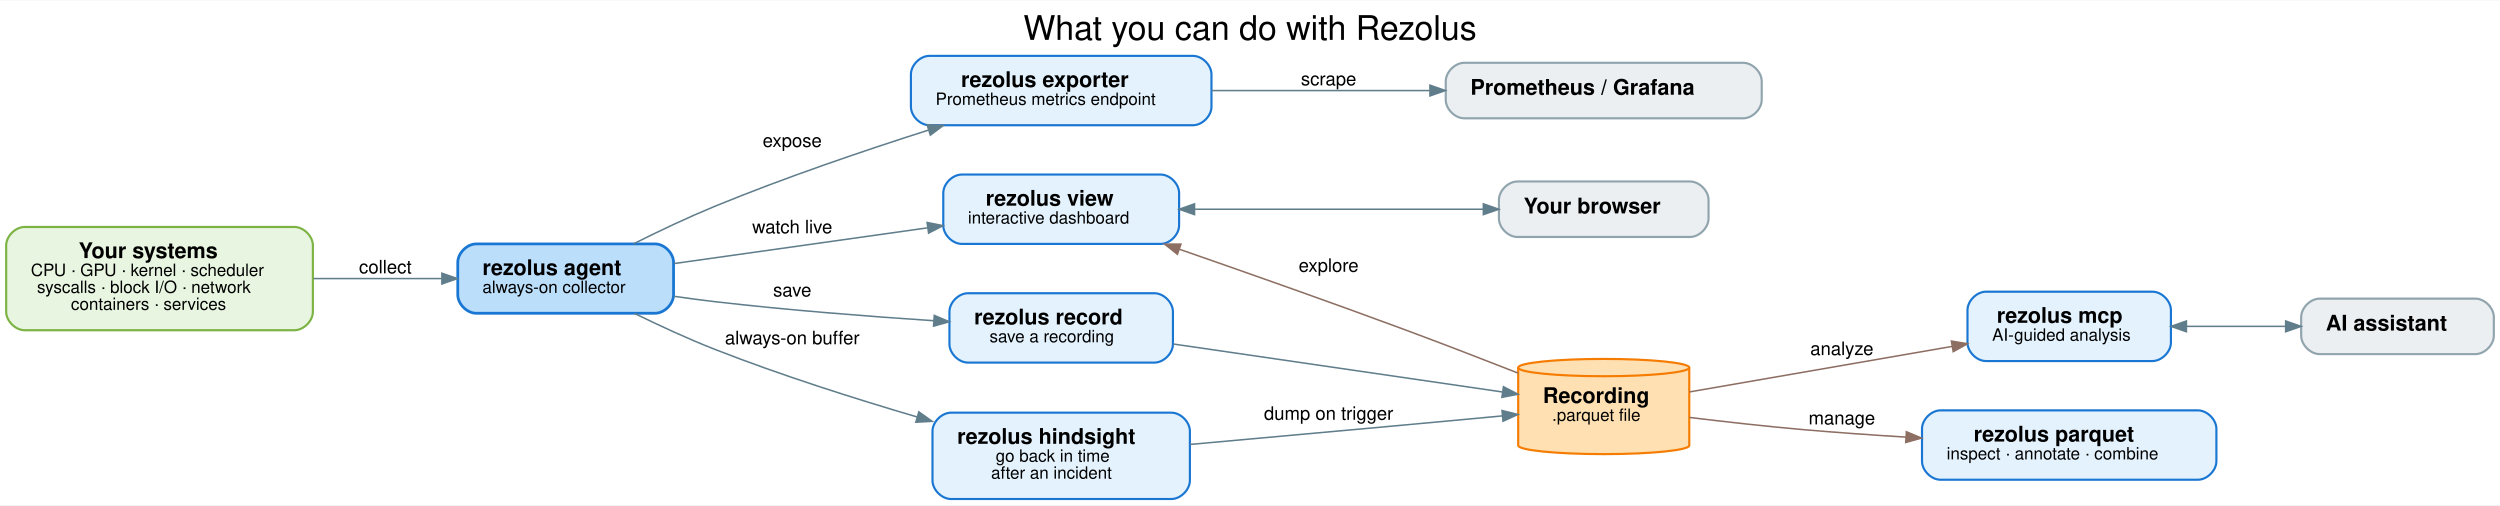
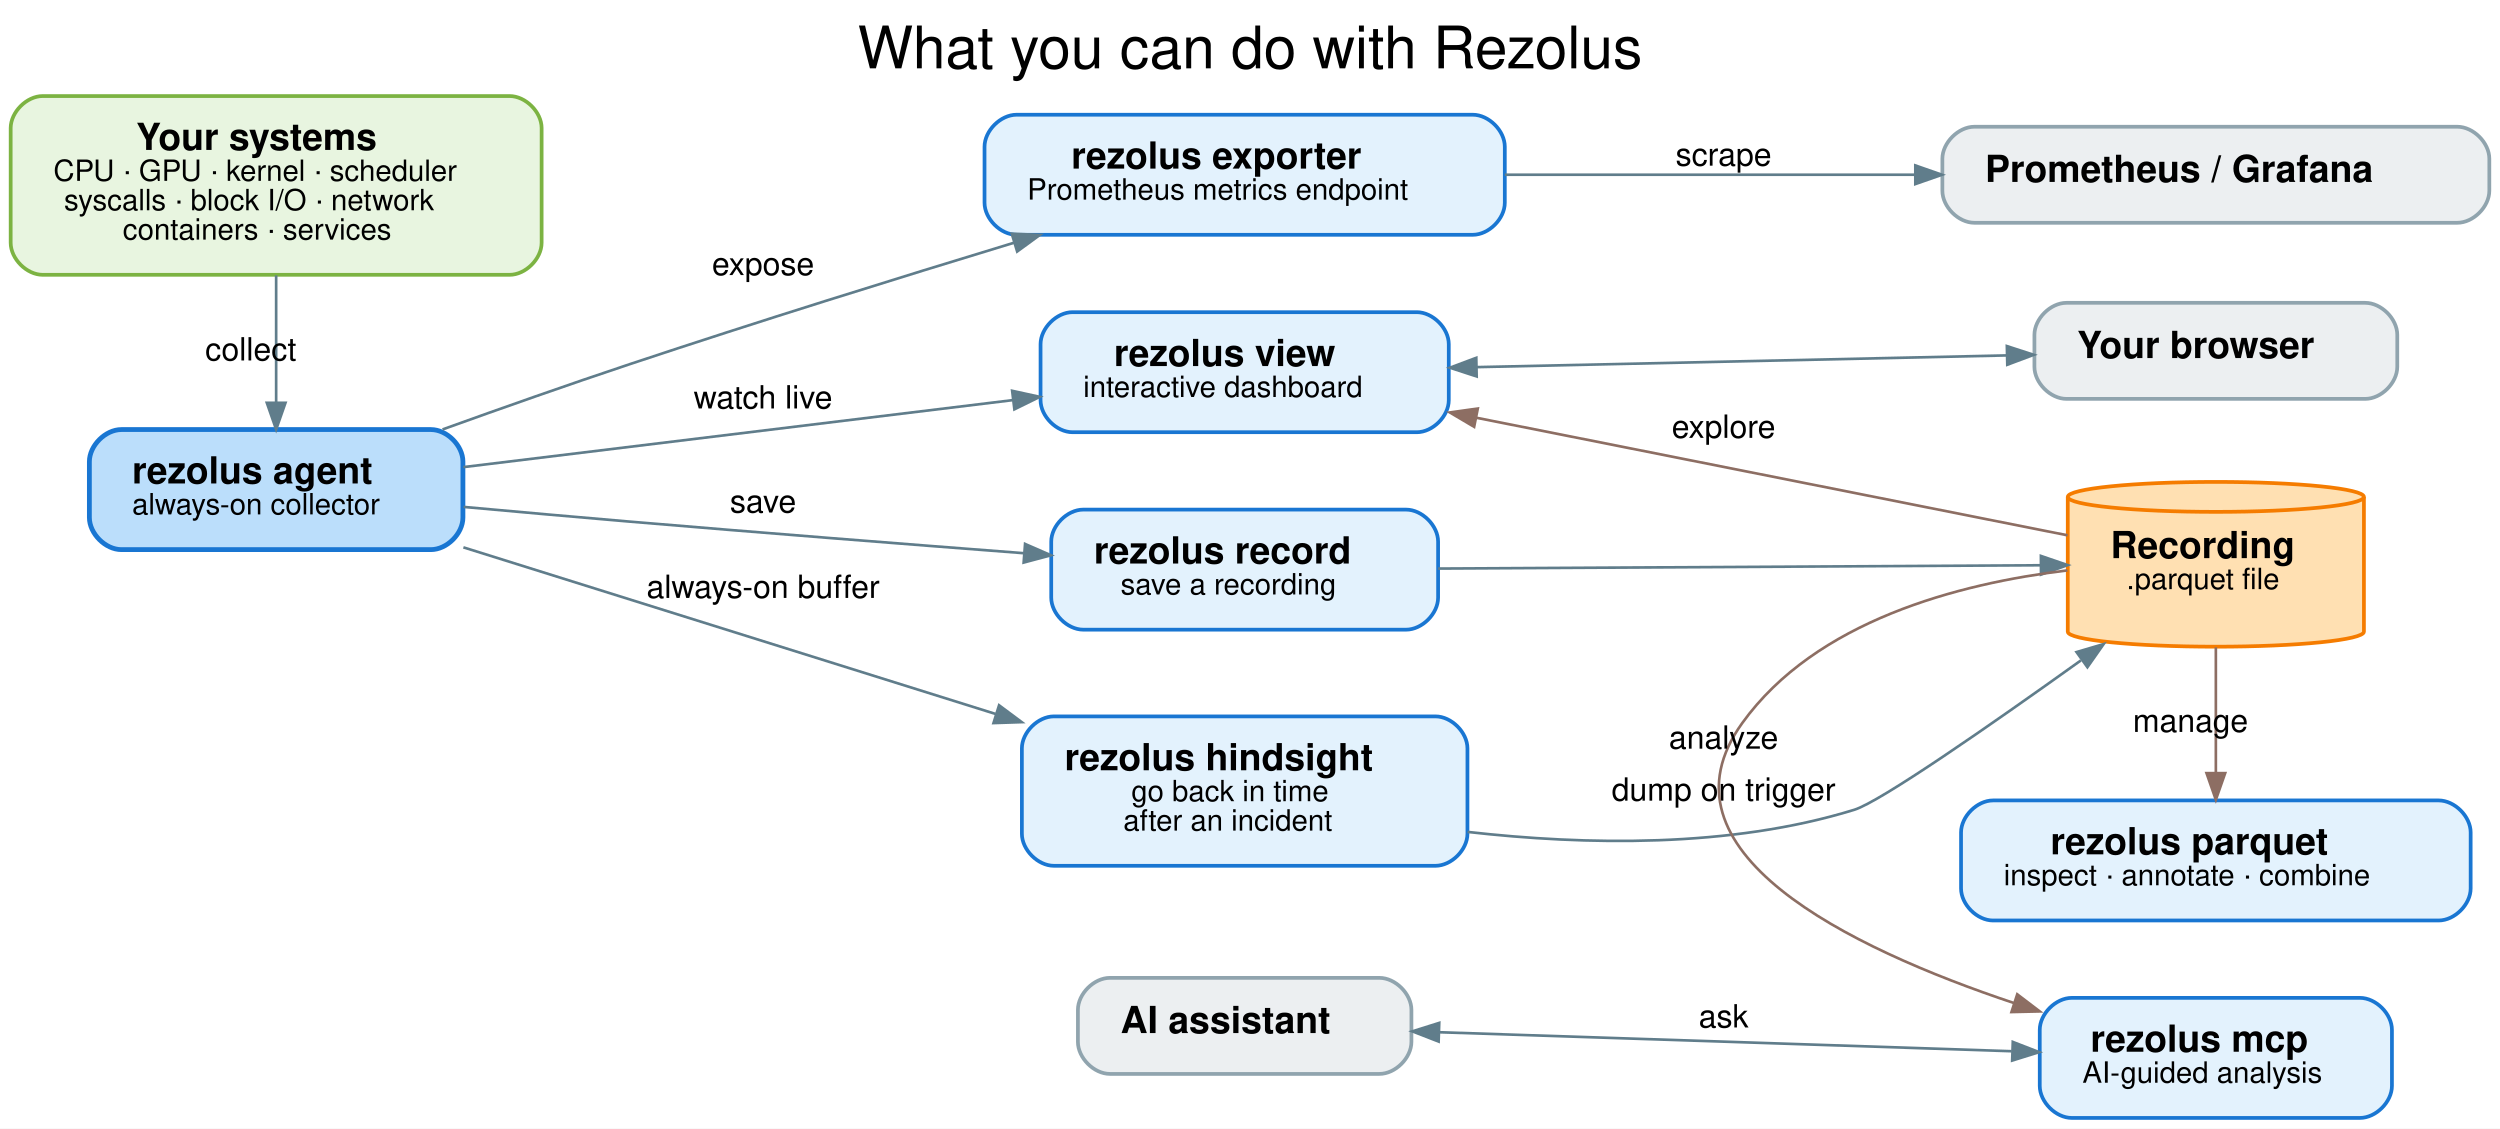
- <svg xmlns="http://www.w3.org/2000/svg" width="1622pt" height="328pt" viewBox="0.00 0.00 1622.00 327.50">
-   <g id="graph0" class="graph" transform="scale(1 1) rotate(0) translate(4 323.5)">
-     <polygon fill="white" stroke="transparent" points="-4,4 -4,-323.5 1618,-323.5 1618,4 -4,4" />
-     <text text-anchor="middle" x="807" y="-297.9" font-family="Helvetica,sans-Serif" font-size="22.00">What you can do with Rezolus</text>
+ <svg xmlns="http://www.w3.org/2000/svg" width="937pt" height="423pt" viewBox="0.00 0.00 937.00 423.00">
+   <g id="graph0" class="graph" transform="scale(1 1) rotate(0) translate(4 419)">
+     <polygon fill="white" stroke="transparent" points="-4,4 -4,-419 933,-419 933,4 -4,4" />
+     <text text-anchor="middle" x="464.5" y="-393.4" font-family="Helvetica,sans-Serif" font-size="22.00">What you can do with Rezolus</text>
    <g id="node1" class="node">
-       <path fill="#e8f5e0" stroke="#7cb342" stroke-width="1.4" d="M187,-176.5C187,-176.5 12,-176.5 12,-176.5 6,-176.5 0,-170.5 0,-164.5 0,-164.5 0,-121.5 0,-121.5 0,-115.5 6,-109.5 12,-109.5 12,-109.5 187,-109.5 187,-109.5 193,-109.5 199,-115.5 199,-121.5 199,-121.5 199,-164.5 199,-164.5 199,-170.5 193,-176.5 187,-176.5" />
-       <text text-anchor="start" x="47" y="-156.3" font-family="Helvetica,sans-Serif" font-weight="bold" font-size="14.00">Your systems</text>
-       <text text-anchor="start" x="16" y="-144.7" font-family="Helvetica,sans-Serif" font-size="11.00">CPU · GPU · kernel · scheduler</text>
-       <text text-anchor="start" x="20" y="-133.7" font-family="Helvetica,sans-Serif" font-size="11.00">syscalls · block I/O · network</text>
-       <text text-anchor="start" x="42" y="-122.7" font-family="Helvetica,sans-Serif" font-size="11.00">containers · services</text>
+       <path fill="#e8f5e0" stroke="#7cb342" stroke-width="1.4" d="M187,-383C187,-383 12,-383 12,-383 6,-383 0,-377 0,-371 0,-371 0,-328 0,-328 0,-322 6,-316 12,-316 12,-316 187,-316 187,-316 193,-316 199,-322 199,-328 199,-328 199,-371 199,-371 199,-377 193,-383 187,-383" />
+       <text text-anchor="start" x="47" y="-362.8" font-family="Helvetica,sans-Serif" font-weight="bold" font-size="14.00">Your systems</text>
+       <text text-anchor="start" x="16" y="-351.2" font-family="Helvetica,sans-Serif" font-size="11.00">CPU · GPU · kernel · scheduler</text>
+       <text text-anchor="start" x="20" y="-340.2" font-family="Helvetica,sans-Serif" font-size="11.00">syscalls · block I/O · network</text>
+       <text text-anchor="start" x="42" y="-329.2" font-family="Helvetica,sans-Serif" font-size="11.00">containers · services</text>
    </g>
    <g id="node2" class="node">
-       <path fill="#bbdefb" stroke="#1976d2" stroke-width="1.8" d="M421,-165.5C421,-165.5 305,-165.5 305,-165.5 299,-165.5 293,-159.5 293,-153.5 293,-153.5 293,-132.5 293,-132.5 293,-126.5 299,-120.5 305,-120.5 305,-120.5 421,-120.5 421,-120.5 427,-120.5 433,-126.5 433,-132.5 433,-132.5 433,-153.5 433,-153.5 433,-159.5 427,-165.5 421,-165.5" />
-       <text text-anchor="start" x="309" y="-145.3" font-family="Helvetica,sans-Serif" font-weight="bold" font-size="14.00">rezolus agent</text>
-       <text text-anchor="start" x="309" y="-133.7" font-family="Helvetica,sans-Serif" font-size="11.00">always-on collector</text>
+       <path fill="#bbdefb" stroke="#1976d2" stroke-width="1.8" d="M157.5,-258C157.5,-258 41.5,-258 41.5,-258 35.5,-258 29.5,-252 29.5,-246 29.5,-246 29.5,-225 29.5,-225 29.5,-219 35.5,-213 41.5,-213 41.5,-213 157.5,-213 157.5,-213 163.5,-213 169.5,-219 169.5,-225 169.5,-225 169.5,-246 169.5,-246 169.5,-252 163.5,-258 157.5,-258" />
+       <text text-anchor="start" x="45.5" y="-237.8" font-family="Helvetica,sans-Serif" font-weight="bold" font-size="14.00">rezolus agent</text>
+       <text text-anchor="start" x="45.5" y="-226.2" font-family="Helvetica,sans-Serif" font-size="11.00">always-on collector</text>
    </g>
    <g id="edge1" class="edge">
-       <path fill="none" stroke="#607d8b" d="M199.36,-143C226.81,-143 256.26,-143 282.46,-143" />
-       <polygon fill="#607d8b" stroke="#607d8b" points="282.7,-146.5 292.7,-143 282.7,-139.5 282.7,-146.5" />
-       <text text-anchor="middle" x="246" y="-146.4" font-family="Helvetica,sans-Serif" font-size="12.00">collect</text>
+       <path fill="none" stroke="#607d8b" d="M99.5,-315.78C99.5,-300.79 99.5,-283.2 99.5,-268.31" />
+       <polygon fill="#607d8b" stroke="#607d8b" points="103,-268.02 99.5,-258.02 96,-268.02 103,-268.02" />
+       <text text-anchor="middle" x="90" y="-283.9" font-family="Helvetica,sans-Serif" font-size="12.00">collect</text>
    </g>
    <g id="node3" class="node">
-       <path fill="#e3f2fd" stroke="#1976d2" stroke-width="1.4" d="M770,-287.5C770,-287.5 599,-287.5 599,-287.5 593,-287.5 587,-281.5 587,-275.5 587,-275.5 587,-254.5 587,-254.5 587,-248.5 593,-242.5 599,-242.5 599,-242.5 770,-242.5 770,-242.5 776,-242.5 782,-248.5 782,-254.5 782,-254.5 782,-275.5 782,-275.5 782,-281.5 776,-287.5 770,-287.5" />
-       <text text-anchor="start" x="619.5" y="-267.3" font-family="Helvetica,sans-Serif" font-weight="bold" font-size="14.00">rezolus exporter</text>
-       <text text-anchor="start" x="603" y="-255.7" font-family="Helvetica,sans-Serif" font-size="11.00">Prometheus metrics endpoint</text>
+       <path fill="#e3f2fd" stroke="#1976d2" stroke-width="1.4" d="M548,-376C548,-376 377,-376 377,-376 371,-376 365,-370 365,-364 365,-364 365,-343 365,-343 365,-337 371,-331 377,-331 377,-331 548,-331 548,-331 554,-331 560,-337 560,-343 560,-343 560,-364 560,-364 560,-370 554,-376 548,-376" />
+       <text text-anchor="start" x="397.5" y="-355.8" font-family="Helvetica,sans-Serif" font-weight="bold" font-size="14.00">rezolus exporter</text>
+       <text text-anchor="start" x="381" y="-344.2" font-family="Helvetica,sans-Serif" font-size="11.00">Prometheus metrics endpoint</text>
    </g>
    <g id="edge2" class="edge">
-       <path fill="none" stroke="#607d8b" d="M406.94,-165.52C423.32,-173.72 442.32,-182.74 460,-190 504.96,-208.46 556.3,-225.93 598.43,-239.36" />
-       <polygon fill="#607d8b" stroke="#607d8b" points="597.51,-242.74 608.1,-242.42 599.62,-236.06 597.51,-242.74" />
-       <text text-anchor="middle" x="510" y="-228.4" font-family="Helvetica,sans-Serif" font-size="12.00">expose</text>
+       <path fill="none" stroke="#607d8b" d="M161.86,-258.05C183.9,-265.99 209,-274.84 232,-282.5 279.45,-298.31 332.81,-314.89 376.13,-328.05" />
+       <polygon fill="#607d8b" stroke="#607d8b" points="375.2,-331.42 385.78,-330.97 377.23,-324.72 375.2,-331.42" />
+       <text text-anchor="middle" x="282" y="-315.9" font-family="Helvetica,sans-Serif" font-size="12.00">expose</text>
    </g>
    <g id="node4" class="node">
-       <path fill="#e3f2fd" stroke="#1976d2" stroke-width="1.4" d="M749,-210.5C749,-210.5 620,-210.5 620,-210.5 614,-210.5 608,-204.5 608,-198.5 608,-198.5 608,-177.5 608,-177.5 608,-171.5 614,-165.5 620,-165.5 620,-165.5 749,-165.5 749,-165.5 755,-165.5 761,-171.5 761,-177.5 761,-177.5 761,-198.5 761,-198.5 761,-204.5 755,-210.5 749,-210.5" />
-       <text text-anchor="start" x="635.5" y="-190.3" font-family="Helvetica,sans-Serif" font-weight="bold" font-size="14.00">rezolus view</text>
-       <text text-anchor="start" x="624" y="-178.7" font-family="Helvetica,sans-Serif" font-size="11.00">interactive dashboard</text>
+       <path fill="#e3f2fd" stroke="#1976d2" stroke-width="1.4" d="M527,-302C527,-302 398,-302 398,-302 392,-302 386,-296 386,-290 386,-290 386,-269 386,-269 386,-263 392,-257 398,-257 398,-257 527,-257 527,-257 533,-257 539,-263 539,-269 539,-269 539,-290 539,-290 539,-296 533,-302 527,-302" />
+       <text text-anchor="start" x="413.5" y="-281.8" font-family="Helvetica,sans-Serif" font-weight="bold" font-size="14.00">rezolus view</text>
+       <text text-anchor="start" x="402" y="-270.2" font-family="Helvetica,sans-Serif" font-size="11.00">interactive dashboard</text>
    </g>
    <g id="edge3" class="edge">
-       <path fill="none" stroke="#607d8b" d="M433.33,-152.76C481.59,-159.56 546.27,-168.67 597.77,-175.93" />
-       <polygon fill="#607d8b" stroke="#607d8b" points="597.5,-179.42 607.89,-177.35 598.47,-172.49 597.5,-179.42" />
-       <text text-anchor="middle" x="510" y="-172.4" font-family="Helvetica,sans-Serif" font-size="12.00">watch live</text>
+       <path fill="none" stroke="#607d8b" d="M169.68,-243.93C228.25,-251.07 312.47,-261.34 375.39,-269.01" />
+       <polygon fill="#607d8b" stroke="#607d8b" points="375.35,-272.53 385.7,-270.26 376.19,-265.58 375.35,-272.53" />
+       <text text-anchor="middle" x="282" y="-265.9" font-family="Helvetica,sans-Serif" font-size="12.00">watch live</text>
    </g>
    <g id="node5" class="node">
-       <path fill="#e3f2fd" stroke="#1976d2" stroke-width="1.4" d="M745,-133.5C745,-133.5 624,-133.5 624,-133.5 618,-133.5 612,-127.5 612,-121.5 612,-121.5 612,-100.5 612,-100.5 612,-94.5 618,-88.5 624,-88.5 624,-88.5 745,-88.5 745,-88.5 751,-88.5 757,-94.5 757,-100.5 757,-100.5 757,-121.5 757,-121.5 757,-127.5 751,-133.5 745,-133.5" />
-       <text text-anchor="start" x="628" y="-113.3" font-family="Helvetica,sans-Serif" font-weight="bold" font-size="14.00">rezolus record</text>
-       <text text-anchor="start" x="638" y="-101.7" font-family="Helvetica,sans-Serif" font-size="11.00">save a recording</text>
+       <path fill="#e3f2fd" stroke="#1976d2" stroke-width="1.4" d="M523,-228C523,-228 402,-228 402,-228 396,-228 390,-222 390,-216 390,-216 390,-195 390,-195 390,-189 396,-183 402,-183 402,-183 523,-183 523,-183 529,-183 535,-189 535,-195 535,-195 535,-216 535,-216 535,-222 529,-228 523,-228" />
+       <text text-anchor="start" x="406" y="-207.8" font-family="Helvetica,sans-Serif" font-weight="bold" font-size="14.00">rezolus record</text>
+       <text text-anchor="start" x="416" y="-196.2" font-family="Helvetica,sans-Serif" font-size="11.00">save a recording</text>
    </g>
    <g id="edge4" class="edge">
-       <path fill="none" stroke="#607d8b" d="M433.13,-131.53C442.15,-130.23 451.29,-129.01 460,-128 506.88,-122.56 559.5,-118.46 601.9,-115.65" />
-       <polygon fill="#607d8b" stroke="#607d8b" points="602.15,-119.14 611.9,-115 601.69,-112.16 602.15,-119.14" />
-       <text text-anchor="middle" x="510" y="-131.4" font-family="Helvetica,sans-Serif" font-size="12.00">save</text>
+       <path fill="none" stroke="#607d8b" d="M169.76,-229.01C189.83,-227.18 211.78,-225.22 232,-223.5 281.04,-219.34 336.02,-215.02 379.86,-211.65" />
+       <polygon fill="#607d8b" stroke="#607d8b" points="380.19,-215.13 389.9,-210.88 379.66,-208.15 380.19,-215.13" />
+       <text text-anchor="middle" x="282" y="-226.9" font-family="Helvetica,sans-Serif" font-size="12.00">save</text>
    </g>
    <g id="node6" class="node">
-       <path fill="#e3f2fd" stroke="#1976d2" stroke-width="1.4" d="M756,-56C756,-56 613,-56 613,-56 607,-56 601,-50 601,-44 601,-44 601,-12 601,-12 601,-6 607,0 613,0 613,0 756,0 756,0 762,0 768,-6 768,-12 768,-12 768,-44 768,-44 768,-50 762,-56 756,-56" />
-       <text text-anchor="start" x="617" y="-35.8" font-family="Helvetica,sans-Serif" font-weight="bold" font-size="14.00">rezolus hindsight</text>
-       <text text-anchor="start" x="642" y="-24.2" font-family="Helvetica,sans-Serif" font-size="11.00">go back in time</text>
-       <text text-anchor="start" x="639" y="-13.2" font-family="Helvetica,sans-Serif" font-size="11.00">after an incident</text>
+       <path fill="#e3f2fd" stroke="#1976d2" stroke-width="1.4" d="M534,-150.5C534,-150.5 391,-150.5 391,-150.5 385,-150.5 379,-144.5 379,-138.5 379,-138.5 379,-106.5 379,-106.5 379,-100.5 385,-94.5 391,-94.5 391,-94.5 534,-94.5 534,-94.5 540,-94.5 546,-100.5 546,-106.5 546,-106.5 546,-138.5 546,-138.5 546,-144.5 540,-150.5 534,-150.5" />
+       <text text-anchor="start" x="395" y="-130.3" font-family="Helvetica,sans-Serif" font-weight="bold" font-size="14.00">rezolus hindsight</text>
+       <text text-anchor="start" x="420" y="-118.7" font-family="Helvetica,sans-Serif" font-size="11.00">go back in time</text>
+       <text text-anchor="start" x="417" y="-107.7" font-family="Helvetica,sans-Serif" font-size="11.00">after an incident</text>
    </g>
    <g id="edge5" class="edge">
-       <path fill="none" stroke="#607d8b" d="M407.85,-120.31C424.01,-112.4 442.62,-103.8 460,-97 502.36,-80.42 550.44,-65.13 591.13,-53.19" />
-       <polygon fill="#607d8b" stroke="#607d8b" points="592.14,-56.54 600.77,-50.38 590.19,-49.82 592.14,-56.54" />
-       <text text-anchor="middle" x="510" y="-100.4" font-family="Helvetica,sans-Serif" font-size="12.00">always-on buffer</text>
+       <path fill="none" stroke="#607d8b" d="M169.68,-213.85C226.33,-196.11 306.98,-170.87 369.14,-151.41" />
+       <polygon fill="#607d8b" stroke="#607d8b" points="370.45,-154.67 378.95,-148.34 368.36,-147.99 370.45,-154.67" />
+       <text text-anchor="middle" x="282" y="-194.9" font-family="Helvetica,sans-Serif" font-size="12.00">always-on buffer</text>
    </g>
    <g id="node10" class="node">
-       <path fill="#eceff1" stroke="#90a4ae" stroke-width="1.4" d="M1127,-283C1127,-283 946,-283 946,-283 940,-283 934,-277 934,-271 934,-271 934,-259 934,-259 934,-253 940,-247 946,-247 946,-247 1127,-247 1127,-247 1133,-247 1139,-253 1139,-259 1139,-259 1139,-271 1139,-271 1139,-277 1133,-283 1127,-283" />
-       <text text-anchor="start" x="950" y="-262.3" font-family="Helvetica,sans-Serif" font-weight="bold" font-size="14.00">Prometheus / Grafana</text>
+       <path fill="#eceff1" stroke="#90a4ae" stroke-width="1.4" d="M917,-371.5C917,-371.5 736,-371.5 736,-371.5 730,-371.5 724,-365.5 724,-359.5 724,-359.5 724,-347.5 724,-347.5 724,-341.5 730,-335.5 736,-335.5 736,-335.5 917,-335.5 917,-335.5 923,-335.5 929,-341.5 929,-347.5 929,-347.5 929,-359.5 929,-359.5 929,-365.5 923,-371.5 917,-371.5" />
+       <text text-anchor="start" x="740" y="-350.8" font-family="Helvetica,sans-Serif" font-weight="bold" font-size="14.00">Prometheus / Grafana</text>
    </g>
    <g id="edge6" class="edge">
-       <path fill="none" stroke="#607d8b" d="M782.07,-265C825.9,-265 878,-265 923.54,-265" />
-       <polygon fill="#607d8b" stroke="#607d8b" points="923.75,-268.5 933.75,-265 923.75,-261.5 923.75,-268.5" />
-       <text text-anchor="middle" x="858" y="-268.4" font-family="Helvetica,sans-Serif" font-size="12.00">scrape</text>
+       <path fill="none" stroke="#607d8b" d="M560.03,-353.5C607.36,-353.5 664.61,-353.5 713.81,-353.5" />
+       <polygon fill="#607d8b" stroke="#607d8b" points="713.86,-357 723.86,-353.5 713.86,-350 713.86,-357" />
+       <text text-anchor="middle" x="642" y="-356.9" font-family="Helvetica,sans-Serif" font-size="12.00">scrape</text>
    </g>
    <g id="node11" class="node">
-       <path fill="#eceff1" stroke="#90a4ae" stroke-width="1.4" d="M1092.5,-206C1092.5,-206 980.5,-206 980.5,-206 974.5,-206 968.5,-200 968.5,-194 968.5,-194 968.5,-182 968.5,-182 968.5,-176 974.5,-170 980.5,-170 980.5,-170 1092.5,-170 1092.5,-170 1098.5,-170 1104.5,-176 1104.5,-182 1104.5,-182 1104.5,-194 1104.5,-194 1104.5,-200 1098.5,-206 1092.5,-206" />
-       <text text-anchor="start" x="984.5" y="-185.3" font-family="Helvetica,sans-Serif" font-weight="bold" font-size="14.00">Your browser</text>
+       <path fill="#eceff1" stroke="#90a4ae" stroke-width="1.4" d="M882.5,-305.5C882.5,-305.5 770.5,-305.5 770.5,-305.5 764.5,-305.5 758.5,-299.5 758.5,-293.5 758.5,-293.5 758.5,-281.5 758.5,-281.5 758.5,-275.5 764.5,-269.5 770.5,-269.5 770.5,-269.5 882.5,-269.5 882.5,-269.5 888.5,-269.5 894.5,-275.5 894.5,-281.5 894.5,-281.5 894.5,-293.5 894.5,-293.5 894.5,-299.5 888.5,-305.5 882.5,-305.5" />
+       <text text-anchor="start" x="774.5" y="-284.8" font-family="Helvetica,sans-Serif" font-weight="bold" font-size="14.00">Your browser</text>
    </g>
    <g id="edge12" class="edge">
-       <path fill="none" stroke="#607d8b" d="M771.35,-188C828.52,-188 903.01,-188 958.3,-188" />
-       <polygon fill="#607d8b" stroke="#607d8b" points="771.01,-184.5 761.01,-188 771.01,-191.5 771.01,-184.5" />
-       <polygon fill="#607d8b" stroke="#607d8b" points="958.4,-191.5 968.4,-188 958.4,-184.5 958.4,-191.5" />
+       <path fill="none" stroke="#607d8b" d="M549.45,-281.4C609.73,-282.73 689.65,-284.5 747.98,-285.79" />
+       <polygon fill="#607d8b" stroke="#607d8b" points="549.46,-277.9 539.39,-281.18 549.31,-284.9 549.46,-277.9" />
+       <polygon fill="#607d8b" stroke="#607d8b" points="748.17,-289.29 758.25,-286.01 748.33,-282.29 748.17,-289.29" />
    </g>
    <g id="node9" class="node">
-       <path fill="#ffe0b2" stroke="#f57c00" stroke-width="1.4" d="M1092,-85.26C1092,-88.36 1067.12,-90.88 1036.5,-90.88 1005.88,-90.88 981,-88.36 981,-85.26 981,-85.26 981,-34.74 981,-34.74 981,-31.64 1005.88,-29.12 1036.5,-29.12 1067.12,-29.12 1092,-31.64 1092,-34.74 1092,-34.74 1092,-85.26 1092,-85.26" />
-       <path fill="none" stroke="#f57c00" stroke-width="1.4" d="M1092,-85.26C1092,-82.16 1067.12,-79.65 1036.5,-79.65 1005.88,-79.65 981,-82.16 981,-85.26" />
-       <text text-anchor="start" x="997" y="-62.3" font-family="Helvetica,sans-Serif" font-weight="bold" font-size="14.00">Recording</text>
-       <text text-anchor="start" x="1003" y="-50.7" font-family="Helvetica,sans-Serif" font-size="11.00">.parquet file</text>
+       <path fill="#ffe0b2" stroke="#f57c00" stroke-width="1.4" d="M882,-232.76C882,-235.86 857.12,-238.38 826.5,-238.38 795.88,-238.38 771,-235.86 771,-232.76 771,-232.76 771,-182.24 771,-182.24 771,-179.14 795.88,-176.62 826.5,-176.62 857.12,-176.62 882,-179.14 882,-182.24 882,-182.24 882,-232.76 882,-232.76" />
+       <path fill="none" stroke="#f57c00" stroke-width="1.4" d="M882,-232.76C882,-229.66 857.12,-227.15 826.5,-227.15 795.88,-227.15 771,-229.66 771,-232.76" />
+       <text text-anchor="start" x="787" y="-209.8" font-family="Helvetica,sans-Serif" font-weight="bold" font-size="14.00">Recording</text>
+       <text text-anchor="start" x="793" y="-198.2" font-family="Helvetica,sans-Serif" font-size="11.00">.parquet file</text>
    </g>
    <g id="edge7" class="edge">
-       <path fill="none" stroke="#607d8b" d="M757.17,-100.56C819.84,-91.42 910.06,-78.28 970.63,-69.45" />
-       <polygon fill="#607d8b" stroke="#607d8b" points="971.44,-72.87 980.83,-67.97 970.43,-65.94 971.44,-72.87" />
+       <path fill="none" stroke="#607d8b" d="M535.02,-205.9C600.7,-206.26 697.19,-206.79 760.66,-207.14" />
+       <polygon fill="#607d8b" stroke="#607d8b" points="760.93,-210.64 770.95,-207.2 760.97,-203.64 760.93,-210.64" />
    </g>
    <g id="edge8" class="edge">
-       <path fill="none" stroke="#607d8b" d="M768.08,-35.4C809.74,-39.14 861.05,-43.78 907,-48 927.71,-49.9 950.29,-52 970.67,-53.91" />
-       <polygon fill="#607d8b" stroke="#607d8b" points="970.51,-57.41 980.79,-54.85 971.16,-50.44 970.51,-57.41" />
-       <text text-anchor="middle" x="858" y="-51.4" font-family="Helvetica,sans-Serif" font-size="12.00">dump on trigger</text>
+       <path fill="none" stroke="#607d8b" d="M546.04,-107.2C590.01,-102.2 644.47,-101.11 691,-115.5 700.69,-118.5 741.7,-146.98 775.92,-171.48" />
+       <polygon fill="#607d8b" stroke="#607d8b" points="774.28,-174.61 784.45,-177.6 778.36,-168.92 774.28,-174.61" />
+       <text text-anchor="middle" x="642" y="-118.9" font-family="Helvetica,sans-Serif" font-size="12.00">dump on trigger</text>
    </g>
    <g id="node7" class="node">
-       <path fill="#e3f2fd" stroke="#1976d2" stroke-width="1.4" d="M1392.5,-134.5C1392.5,-134.5 1284.5,-134.5 1284.5,-134.5 1278.5,-134.5 1272.5,-128.5 1272.5,-122.5 1272.5,-122.5 1272.5,-101.5 1272.5,-101.5 1272.5,-95.5 1278.5,-89.5 1284.5,-89.5 1284.5,-89.5 1392.5,-89.5 1392.5,-89.5 1398.5,-89.5 1404.5,-95.5 1404.5,-101.5 1404.5,-101.5 1404.5,-122.5 1404.5,-122.5 1404.5,-128.5 1398.5,-134.5 1392.5,-134.5" />
-       <text text-anchor="start" x="1291.5" y="-114.3" font-family="Helvetica,sans-Serif" font-weight="bold" font-size="14.00">rezolus mcp</text>
-       <text text-anchor="start" x="1288.5" y="-102.7" font-family="Helvetica,sans-Serif" font-size="11.00">AI-guided analysis</text>
+       <path fill="#e3f2fd" stroke="#1976d2" stroke-width="1.4" d="M880.5,-45C880.5,-45 772.5,-45 772.5,-45 766.5,-45 760.5,-39 760.5,-33 760.5,-33 760.5,-12 760.5,-12 760.5,-6 766.5,0 772.5,0 772.5,0 880.5,0 880.5,0 886.5,0 892.5,-6 892.5,-12 892.5,-12 892.5,-33 892.5,-33 892.5,-39 886.5,-45 880.5,-45" />
+       <text text-anchor="start" x="779.5" y="-24.8" font-family="Helvetica,sans-Serif" font-weight="bold" font-size="14.00">rezolus mcp</text>
+       <text text-anchor="start" x="776.5" y="-13.2" font-family="Helvetica,sans-Serif" font-size="11.00">AI-guided analysis</text>
+     </g>
+     <g id="node8" class="node">
+       <path fill="#e3f2fd" stroke="#1976d2" stroke-width="1.4" d="M910,-119C910,-119 743,-119 743,-119 737,-119 731,-113 731,-107 731,-107 731,-86 731,-86 731,-80 737,-74 743,-74 743,-74 910,-74 910,-74 916,-74 922,-80 922,-86 922,-86 922,-107 922,-107 922,-113 916,-119 910,-119" />
+       <text text-anchor="start" x="764.5" y="-98.8" font-family="Helvetica,sans-Serif" font-weight="bold" font-size="14.00">rezolus parquet</text>
+       <text text-anchor="start" x="747" y="-87.2" font-family="Helvetica,sans-Serif" font-size="11.00">inspect · annotate · combine</text>
+     </g>
+     <g id="edge9" class="edge">
+       <path fill="none" stroke="#8d6e63" d="M770.91,-218.36C712.18,-230.04 617.98,-248.77 549.32,-262.43" />
+       <polygon fill="#8d6e63" stroke="#8d6e63" points="548.51,-259.02 539.39,-264.41 549.88,-265.89 548.51,-259.02" />
+       <text text-anchor="middle" x="642" y="-254.9" font-family="Helvetica,sans-Serif" font-size="12.00">explore</text>
+     </g>
+     <g id="edge10" class="edge">
+       <path fill="none" stroke="#8d6e63" d="M770.85,-205.22C729.81,-200.26 676.52,-186.25 649,-148 614.56,-100.14 688.27,-63.95 750.94,-43.02" />
+       <polygon fill="#8d6e63" stroke="#8d6e63" points="752.06,-46.34 760.49,-39.92 749.9,-39.68 752.06,-46.34" />
+       <text text-anchor="middle" x="642" y="-138.4" font-family="Helvetica,sans-Serif" font-size="12.00">analyze</text>
+     </g>
+     <g id="edge11" class="edge">
+       <path fill="none" stroke="#8d6e63" d="M826.5,-176.38C826.5,-161.77 826.5,-144.35 826.5,-129.5" />
+       <polygon fill="#8d6e63" stroke="#8d6e63" points="830,-129.23 826.5,-119.23 823,-129.23 830,-129.23" />
+       <text text-anchor="middle" x="817" y="-144.68" font-family="Helvetica,sans-Serif" font-size="12.00">manage</text>
    </g>
    <g id="node12" class="node">
-       <path fill="#eceff1" stroke="#90a4ae" stroke-width="1.4" d="M1602,-130C1602,-130 1501,-130 1501,-130 1495,-130 1489,-124 1489,-118 1489,-118 1489,-106 1489,-106 1489,-100 1495,-94 1501,-94 1501,-94 1602,-94 1602,-94 1608,-94 1614,-100 1614,-106 1614,-106 1614,-118 1614,-118 1614,-124 1608,-130 1602,-130" />
-       <text text-anchor="start" x="1505" y="-109.3" font-family="Helvetica,sans-Serif" font-weight="bold" font-size="14.00">AI assistant</text>
+       <path fill="#eceff1" stroke="#90a4ae" stroke-width="1.4" d="M513,-52.5C513,-52.5 412,-52.5 412,-52.5 406,-52.5 400,-46.5 400,-40.5 400,-40.5 400,-28.5 400,-28.5 400,-22.5 406,-16.5 412,-16.5 412,-16.5 513,-16.5 513,-16.5 519,-16.5 525,-22.5 525,-28.5 525,-28.5 525,-40.5 525,-40.5 525,-46.5 519,-52.5 513,-52.5" />
+       <text text-anchor="start" x="416" y="-31.8" font-family="Helvetica,sans-Serif" font-weight="bold" font-size="14.00">AI assistant</text>
    </g>
    <g id="edge13" class="edge">
-       <path fill="none" stroke="#607d8b" d="M1414.79,-112C1435.58,-112 1458.08,-112 1478.68,-112" />
-       <polygon fill="#607d8b" stroke="#607d8b" points="1414.53,-108.5 1404.53,-112 1414.53,-115.5 1414.53,-108.5" />
-       <polygon fill="#607d8b" stroke="#607d8b" points="1478.93,-115.5 1488.93,-112 1478.93,-108.5 1478.93,-115.5" />
-     </g>
-     <g id="node8" class="node">
-       <path fill="#e3f2fd" stroke="#1976d2" stroke-width="1.4" d="M1422,-57.5C1422,-57.5 1255,-57.5 1255,-57.5 1249,-57.5 1243,-51.5 1243,-45.5 1243,-45.5 1243,-24.5 1243,-24.5 1243,-18.5 1249,-12.5 1255,-12.5 1255,-12.5 1422,-12.5 1422,-12.5 1428,-12.5 1434,-18.5 1434,-24.5 1434,-24.5 1434,-45.5 1434,-45.5 1434,-51.5 1428,-57.5 1422,-57.5" />
-       <text text-anchor="start" x="1276.5" y="-37.3" font-family="Helvetica,sans-Serif" font-weight="bold" font-size="14.00">rezolus parquet</text>
-       <text text-anchor="start" x="1259" y="-25.7" font-family="Helvetica,sans-Serif" font-size="11.00">inspect · annotate · combine</text>
-     </g>
-     <g id="edge9" class="edge">
-       <path fill="none" stroke="#8d6e63" d="M980.94,-81.68C958.15,-90.62 931.36,-100.98 907,-110 858.66,-127.91 804.04,-147.15 761.13,-162.05" />
-       <polygon fill="#8d6e63" stroke="#8d6e63" points="759.91,-158.77 751.61,-165.35 762.2,-165.38 759.91,-158.77" />
-       <text text-anchor="middle" x="858" y="-147.4" font-family="Helvetica,sans-Serif" font-size="12.00">explore</text>
-     </g>
-     <g id="edge10" class="edge">
-       <path fill="none" stroke="#8d6e63" d="M1092.18,-69.48C1139.89,-77.75 1209.57,-89.82 1262.48,-99" />
-       <polygon fill="#8d6e63" stroke="#8d6e63" points="1262.05,-102.47 1272.5,-100.73 1263.24,-95.58 1262.05,-102.47" />
-       <text text-anchor="middle" x="1191" y="-93.4" font-family="Helvetica,sans-Serif" font-size="12.00">analyze</text>
-     </g>
-     <g id="edge11" class="edge">
-       <path fill="none" stroke="#8d6e63" d="M1092.14,-52.91C1114.94,-50.14 1141.72,-47.12 1166,-45 1187.51,-43.12 1210.58,-41.5 1232.6,-40.15" />
-       <polygon fill="#8d6e63" stroke="#8d6e63" points="1232.86,-43.64 1242.63,-39.55 1232.44,-36.65 1232.86,-43.64" />
-       <text text-anchor="middle" x="1191" y="-48.4" font-family="Helvetica,sans-Serif" font-size="12.00">manage</text>
+       <path fill="none" stroke="#607d8b" d="M535.57,-32.11C597.64,-30.05 686.94,-27.09 749.99,-25" />
+       <polygon fill="#607d8b" stroke="#607d8b" points="535.2,-28.62 525.32,-32.45 535.43,-35.62 535.2,-28.62" />
+       <polygon fill="#607d8b" stroke="#607d8b" points="750.39,-28.49 760.27,-24.66 750.16,-21.5 750.39,-28.49" />
+       <text text-anchor="middle" x="642" y="-33.9" font-family="Helvetica,sans-Serif" font-size="12.00">ask</text>
    </g>
  </g>
</svg>
